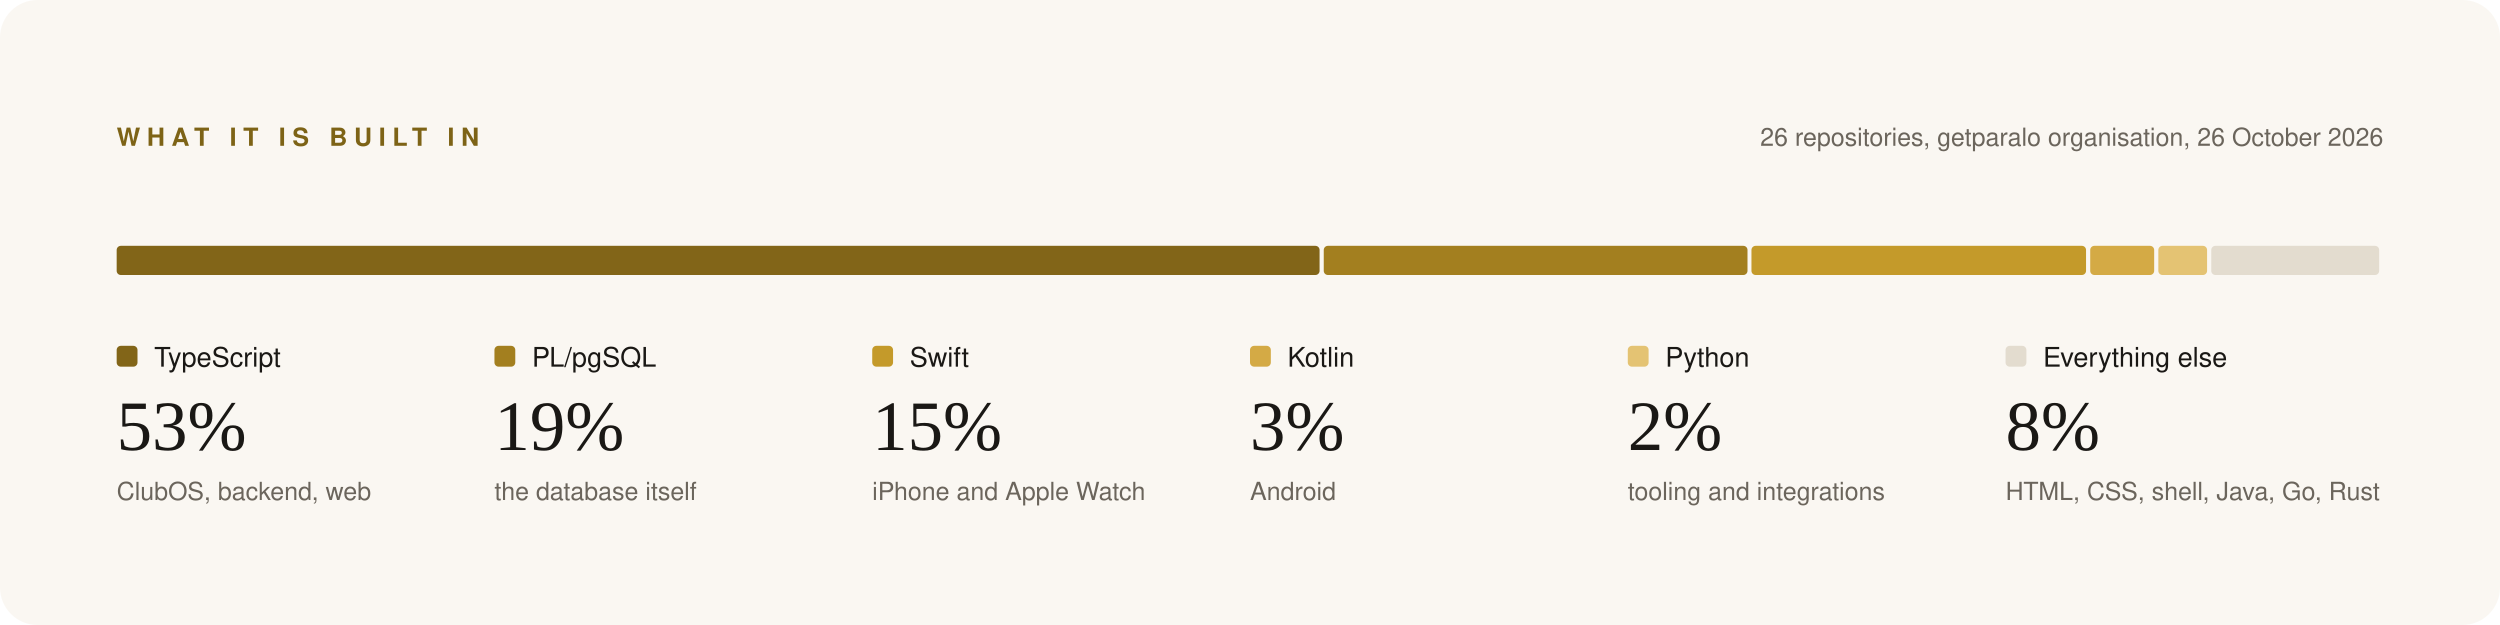
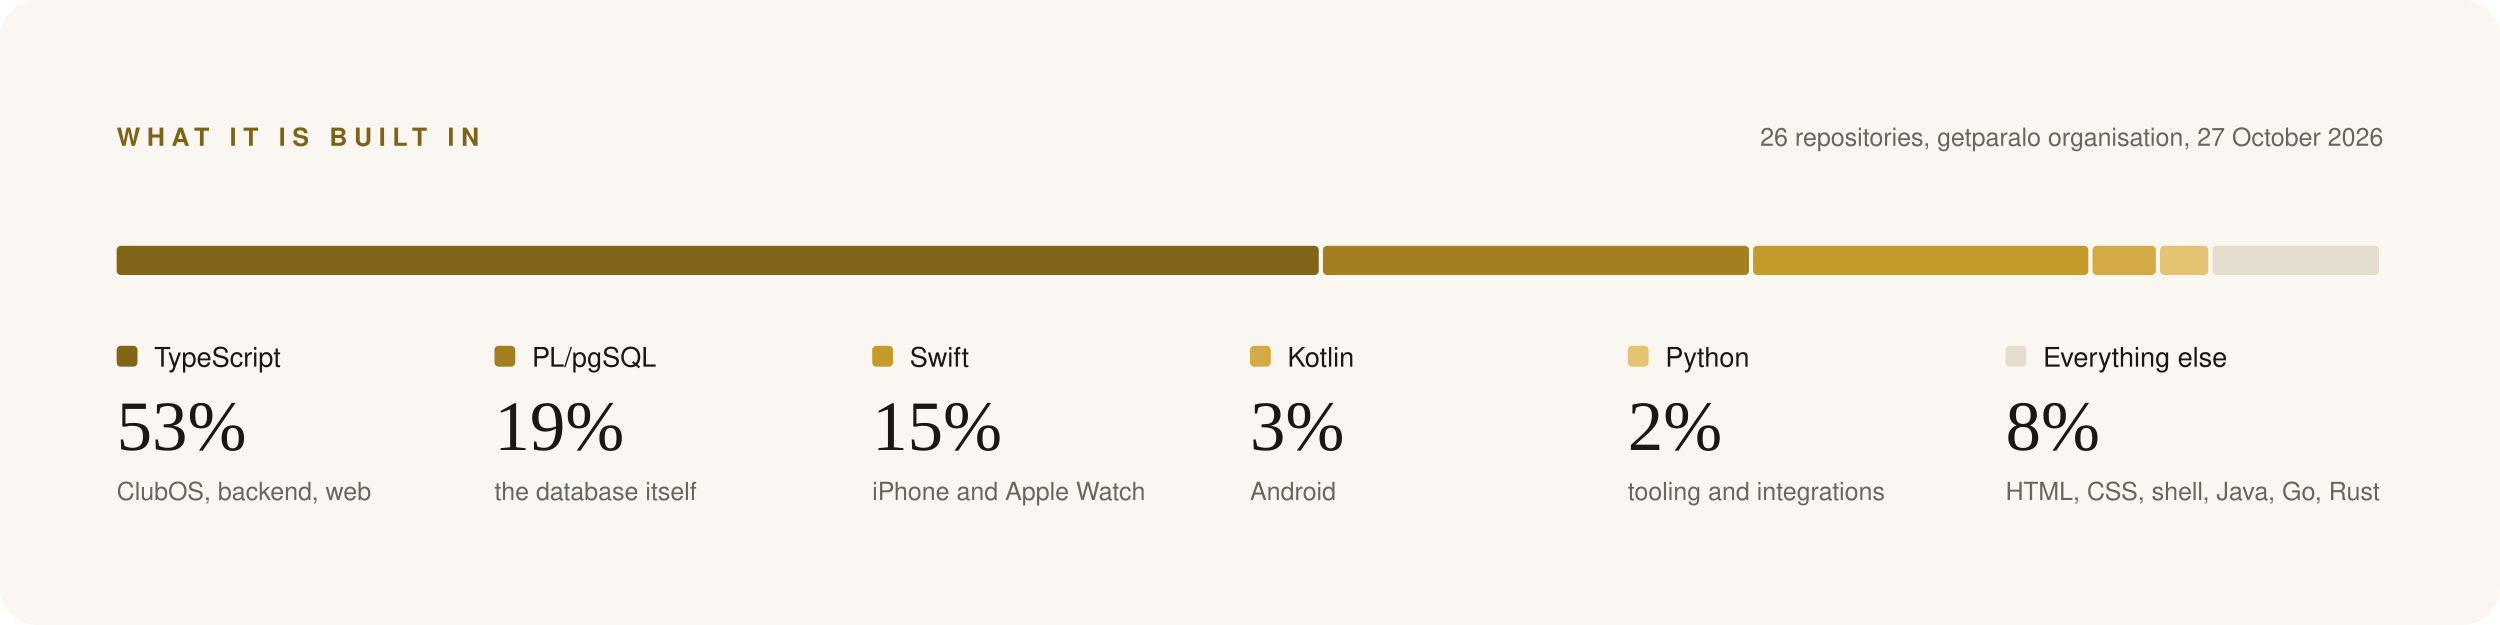
<svg xmlns="http://www.w3.org/2000/svg" width="1200" height="300" viewBox="0 0 1200 300" role="img" aria-label="Languages across Paralo repositories">
  <rect width="1200" height="300" rx="18" fill="#FAF7F2" />
  <text x="56" y="70" font-family="-apple-system, 'Helvetica Neue', Helvetica, Arial, sans-serif" font-size="12" letter-spacing="3.2" font-weight="600" fill="#7D6316">WHAT IT IS BUILT IN</text>
-   <text x="1144" y="70" text-anchor="end" font-family="-apple-system, 'Helvetica Neue', Helvetica, Arial, sans-serif" font-size="12" fill="#6B655C">26 repositories, getparalo organisation, 26 October 2026</text>
-   <rect x="56.0" y="118" width="577.4" height="14" rx="2" fill="#826518">
-     <animate attributeName="width" values="0;0;577.4" keyTimes="0;0.125;1" dur="0.80s" begin="0s" fill="freeze" calcMode="spline" keySplines="0 0 1 1;0.2 0.7 0.2 1" />
+   <text x="1144" y="70" text-anchor="end" font-family="-apple-system, 'Helvetica Neue', Helvetica, Arial, sans-serif" font-size="12" fill="#6B655C">26 repositories, getparalo organisation, 27 October 2026</text>
+   <rect x="56.0" y="118" width="577.0" height="14" rx="2" fill="#826518">
+     <animate attributeName="width" values="0;0;577.0" keyTimes="0;0.125;1" dur="0.80s" begin="0s" fill="freeze" calcMode="spline" keySplines="0 0 1 1;0.2 0.7 0.2 1" />
  </rect>
-   <rect x="635.4" y="118" width="203.4" height="14" rx="2" fill="#A37F1F">
-     <animate attributeName="width" values="0;0;203.4" keyTimes="0;0.239;1" dur="0.92s" begin="0s" fill="freeze" calcMode="spline" keySplines="0 0 1 1;0.2 0.7 0.2 1" />
+   <rect x="635.0" y="118" width="204.5" height="14" rx="2" fill="#A37F1F">
+     <animate attributeName="width" values="0;0;204.5" keyTimes="0;0.239;1" dur="0.92s" begin="0s" fill="freeze" calcMode="spline" keySplines="0 0 1 1;0.2 0.7 0.2 1" />
  </rect>
-   <rect x="840.7" y="118" width="160.6" height="14" rx="2" fill="#C49A2A">
-     <animate attributeName="width" values="0;0;160.6" keyTimes="0;0.327;1" dur="1.04s" begin="0s" fill="freeze" calcMode="spline" keySplines="0 0 1 1;0.2 0.7 0.2 1" />
+   <rect x="841.5" y="118" width="160.9" height="14" rx="2" fill="#C49A2A">
+     <animate attributeName="width" values="0;0;160.9" keyTimes="0;0.327;1" dur="1.04s" begin="0s" fill="freeze" calcMode="spline" keySplines="0 0 1 1;0.2 0.7 0.2 1" />
  </rect>
-   <rect x="1003.3" y="118" width="30.7" height="14" rx="2" fill="#D4AA45">
-     <animate attributeName="width" values="0;0;30.7" keyTimes="0;0.397;1" dur="1.16s" begin="0s" fill="freeze" calcMode="spline" keySplines="0 0 1 1;0.2 0.7 0.2 1" />
+   <rect x="1004.4" y="118" width="30.4" height="14" rx="2" fill="#D4AA45">
+     <animate attributeName="width" values="0;0;30.4" keyTimes="0;0.397;1" dur="1.16s" begin="0s" fill="freeze" calcMode="spline" keySplines="0 0 1 1;0.2 0.7 0.2 1" />
  </rect>
-   <rect x="1036.0" y="118" width="23.4" height="14" rx="2" fill="#E4C373">
-     <animate attributeName="width" values="0;0;23.4" keyTimes="0;0.453;1" dur="1.28s" begin="0s" fill="freeze" calcMode="spline" keySplines="0 0 1 1;0.2 0.7 0.2 1" />
+   <rect x="1036.8" y="118" width="23.2" height="14" rx="2" fill="#E4C373">
+     <animate attributeName="width" values="0;0;23.2" keyTimes="0;0.453;1" dur="1.28s" begin="0s" fill="freeze" calcMode="spline" keySplines="0 0 1 1;0.2 0.7 0.2 1" />
  </rect>
-   <rect x="1061.4" y="118" width="80.6" height="14" rx="2" fill="#E3DCCF">
-     <animate attributeName="width" values="0;0;80.6" keyTimes="0;0.500;1" dur="1.40s" begin="0s" fill="freeze" calcMode="spline" keySplines="0 0 1 1;0.2 0.7 0.2 1" />
+   <rect x="1062.0" y="118" width="80.0" height="14" rx="2" fill="#E3DCCF">
+     <animate attributeName="width" values="0;0;80.0" keyTimes="0;0.500;1" dur="1.40s" begin="0s" fill="freeze" calcMode="spline" keySplines="0 0 1 1;0.2 0.7 0.2 1" />
  </rect>
  <rect x="56.0" y="166" width="10" height="10" rx="2" fill="#826518" />
  <text x="74.0" y="176" font-family="-apple-system, 'Helvetica Neue', Helvetica, Arial, sans-serif" font-size="13" fill="#1A1815">TypeScript</text>
  <text x="56.0" y="216" font-family="Georgia, 'Times New Roman', Times, serif" font-size="34" fill="#1A1815">53%</text>
  <text x="56.0" y="240" font-family="-apple-system, 'Helvetica Neue', Helvetica, Arial, sans-serif" font-size="12" fill="#6B655C">ClubOS, backend, web</text>
  <rect x="237.333" y="166" width="10" height="10" rx="2" fill="#A37F1F" />
  <text x="255.333" y="176" font-family="-apple-system, 'Helvetica Neue', Helvetica, Arial, sans-serif" font-size="13" fill="#1A1815">PL/pgSQL</text>
  <text x="237.333" y="216" font-family="Georgia, 'Times New Roman', Times, serif" font-size="34" fill="#1A1815">19%</text>
  <text x="237.333" y="240" font-family="-apple-system, 'Helvetica Neue', Helvetica, Arial, sans-serif" font-size="12" fill="#6B655C">the database itself</text>
  <rect x="418.667" y="166" width="10" height="10" rx="2" fill="#C49A2A" />
  <text x="436.667" y="176" font-family="-apple-system, 'Helvetica Neue', Helvetica, Arial, sans-serif" font-size="13" fill="#1A1815">Swift</text>
  <text x="418.667" y="216" font-family="Georgia, 'Times New Roman', Times, serif" font-size="34" fill="#1A1815">15%</text>
  <text x="418.667" y="240" font-family="-apple-system, 'Helvetica Neue', Helvetica, Arial, sans-serif" font-size="12" fill="#6B655C">iPhone and Apple Watch</text>
  <rect x="600.0" y="166" width="10" height="10" rx="2" fill="#D4AA45" />
  <text x="618.0" y="176" font-family="-apple-system, 'Helvetica Neue', Helvetica, Arial, sans-serif" font-size="13" fill="#1A1815">Kotlin</text>
  <text x="600.0" y="216" font-family="Georgia, 'Times New Roman', Times, serif" font-size="34" fill="#1A1815">3%</text>
  <text x="600.0" y="240" font-family="-apple-system, 'Helvetica Neue', Helvetica, Arial, sans-serif" font-size="12" fill="#6B655C">Android</text>
  <rect x="781.333" y="166" width="10" height="10" rx="2" fill="#E4C373" />
  <text x="799.333" y="176" font-family="-apple-system, 'Helvetica Neue', Helvetica, Arial, sans-serif" font-size="13" fill="#1A1815">Python</text>
  <text x="781.333" y="216" font-family="Georgia, 'Times New Roman', Times, serif" font-size="34" fill="#1A1815">2%</text>
  <text x="781.333" y="240" font-family="-apple-system, 'Helvetica Neue', Helvetica, Arial, sans-serif" font-size="12" fill="#6B655C">tooling and integrations</text>
  <rect x="962.667" y="166" width="10" height="10" rx="2" fill="#E3DCCF" />
  <text x="980.667" y="176" font-family="-apple-system, 'Helvetica Neue', Helvetica, Arial, sans-serif" font-size="13" fill="#1A1815">Everything else</text>
  <text x="962.667" y="216" font-family="Georgia, 'Times New Roman', Times, serif" font-size="34" fill="#1A1815">8%</text>
  <text x="962.667" y="240" font-family="-apple-system, 'Helvetica Neue', Helvetica, Arial, sans-serif" font-size="12" fill="#6B655C">HTML, CSS, shell, Java, Go, Rust</text>
</svg>
